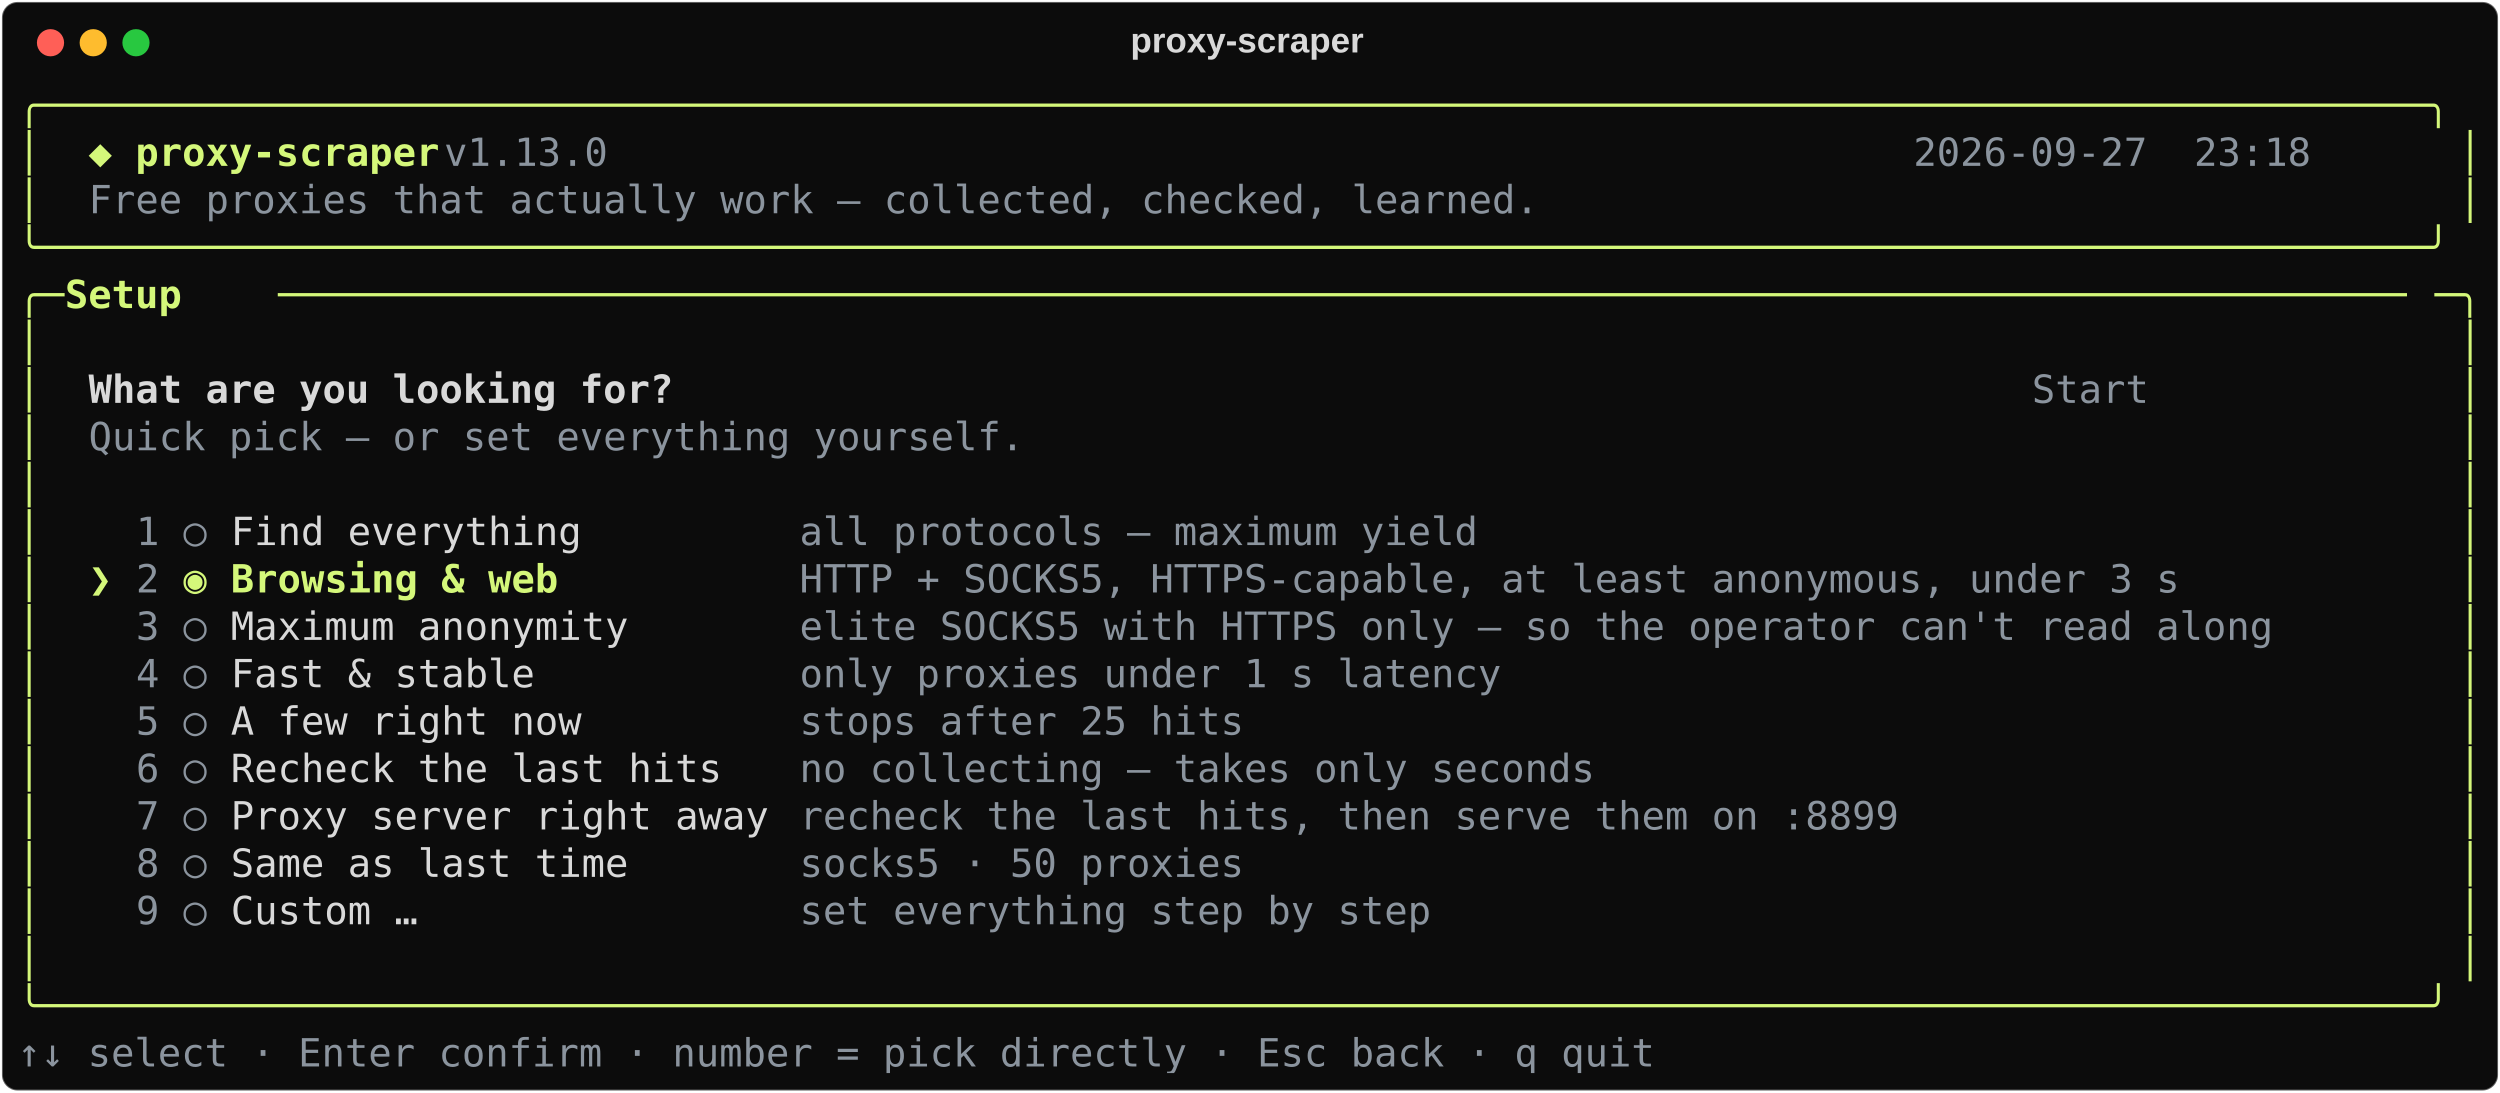
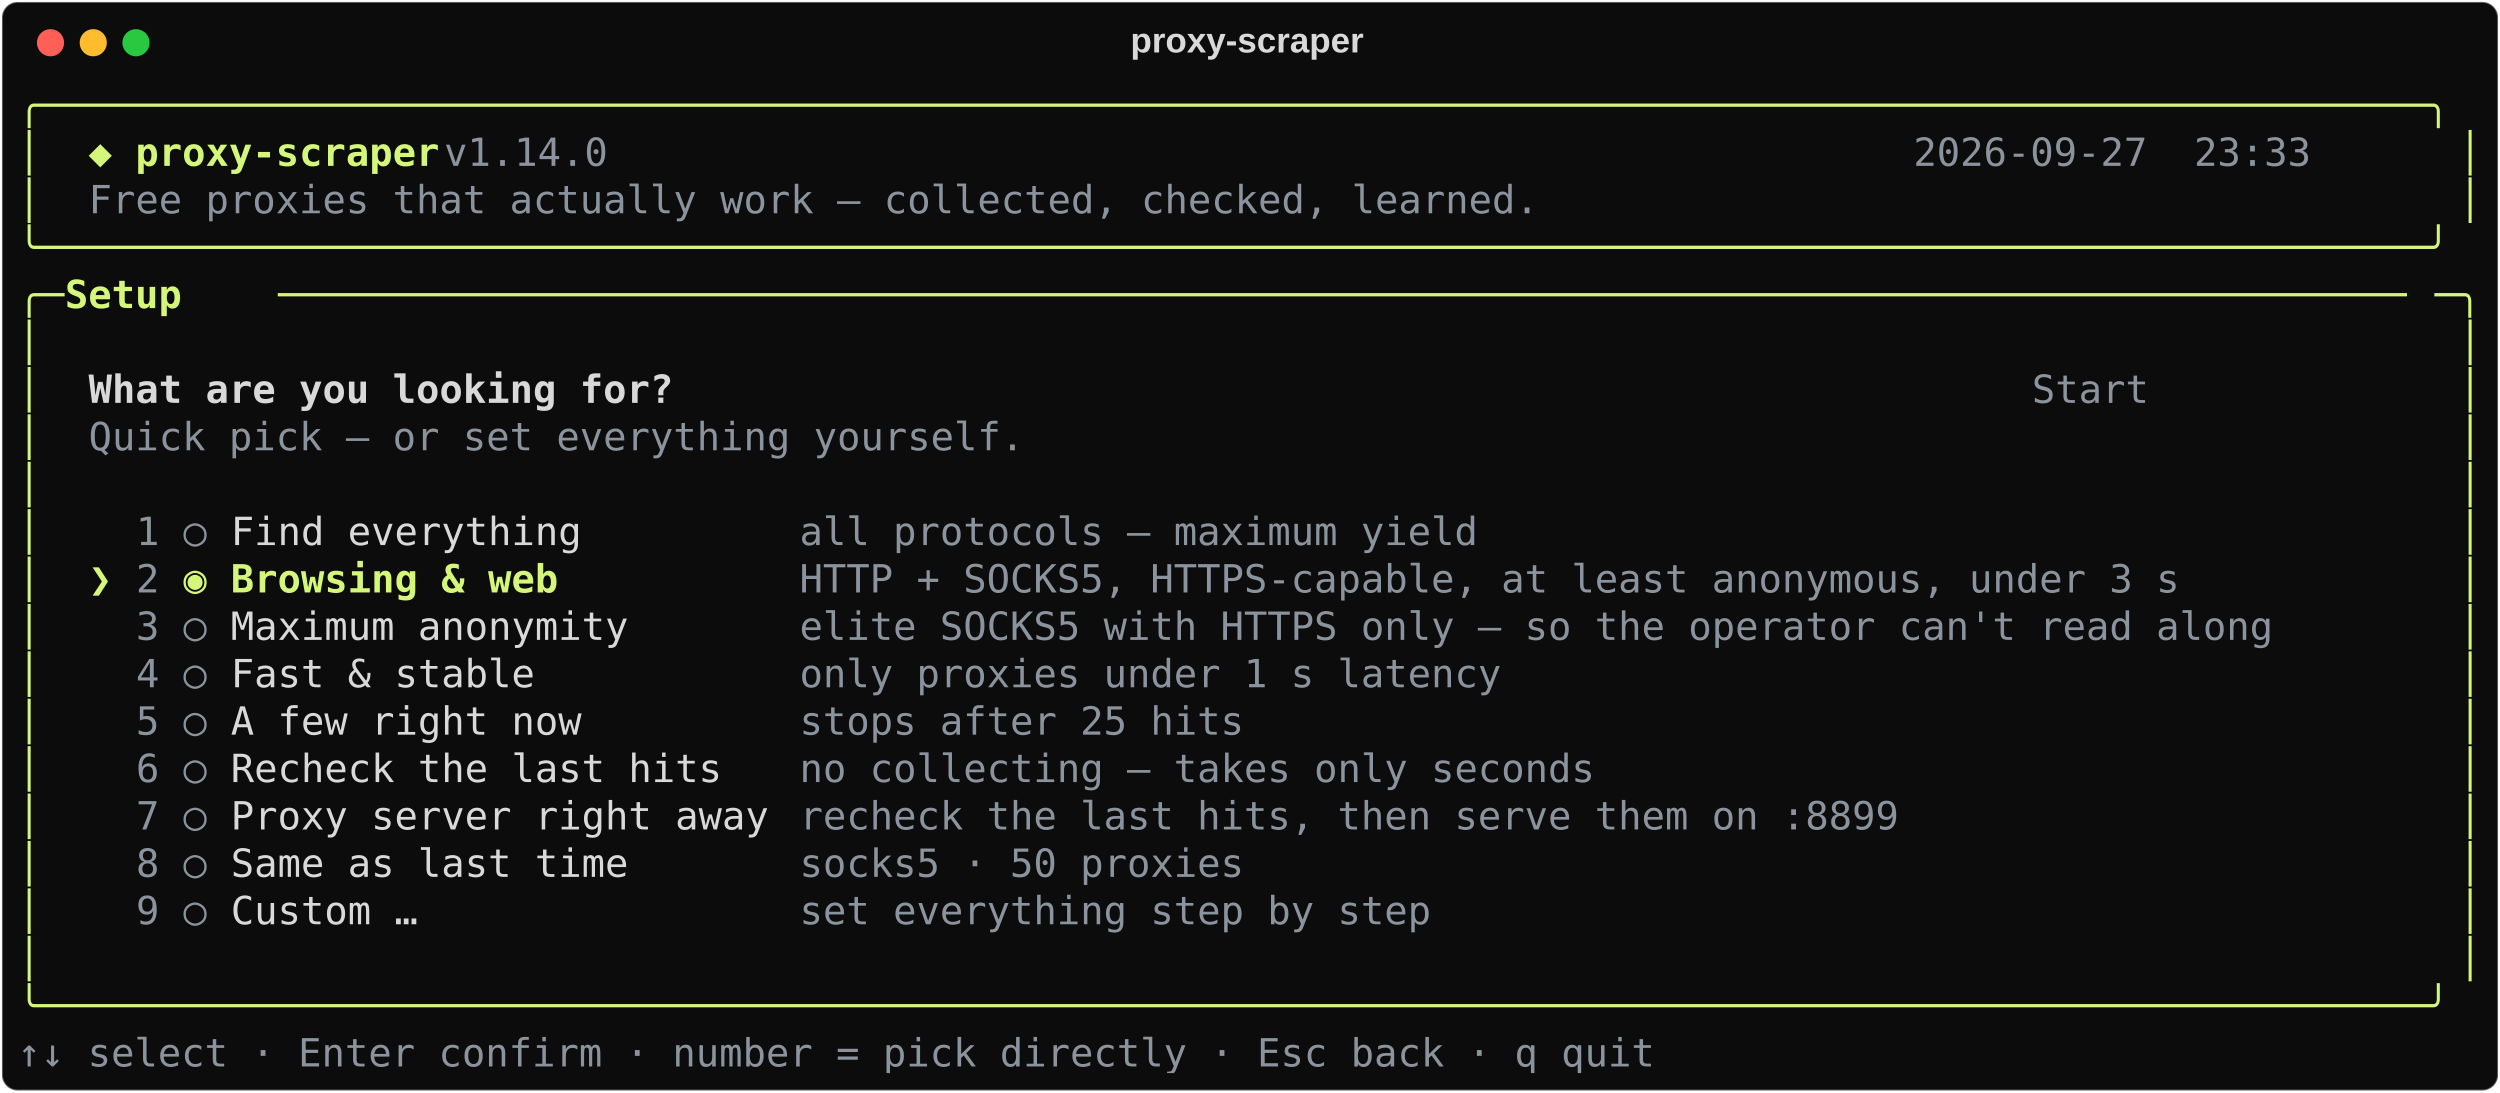
<svg xmlns="http://www.w3.org/2000/svg" class="rich-terminal" viewBox="0 0 1287 562.4">
  <style>

    @font-face {
        font-family: "Fira Code";
        src: local("FiraCode-Regular"),
                url("https://cdnjs.cloudflare.com/ajax/libs/firacode/6.2.0/woff2/FiraCode-Regular.woff2") format("woff2"),
                url("https://cdnjs.cloudflare.com/ajax/libs/firacode/6.2.0/woff/FiraCode-Regular.woff") format("woff");
        font-style: normal;
        font-weight: 400;
    }
    @font-face {
        font-family: "Fira Code";
        src: local("FiraCode-Bold"),
                url("https://cdnjs.cloudflare.com/ajax/libs/firacode/6.2.0/woff2/FiraCode-Bold.woff2") format("woff2"),
                url("https://cdnjs.cloudflare.com/ajax/libs/firacode/6.2.0/woff/FiraCode-Bold.woff") format("woff");
        font-style: bold;
        font-weight: 700;
    }

-     .terminal-1496264799-matrix {
+     .terminal-4027920477-matrix {
        font-family: Fira Code, monospace;
        font-size: 20px;
        line-height: 24.4px;
        font-variant-east-asian: full-width;
    }

-     .terminal-1496264799-title {
+     .terminal-4027920477-title {
        font-size: 18px;
        font-weight: bold;
        font-family: arial;
    }

-     .terminal-1496264799-r1 { fill: #d4f77a }
- .terminal-1496264799-r2 { fill: #d9d9d9 }
- .terminal-1496264799-r3 { fill: #d4f77a;font-weight: bold }
- .terminal-1496264799-r4 { fill: #8b949e }
- .terminal-1496264799-r5 { fill: #d9d9d9;font-weight: bold }
+     .terminal-4027920477-r1 { fill: #d4f77a }
+ .terminal-4027920477-r2 { fill: #d9d9d9 }
+ .terminal-4027920477-r3 { fill: #d4f77a;font-weight: bold }
+ .terminal-4027920477-r4 { fill: #8b949e }
+ .terminal-4027920477-r5 { fill: #d9d9d9;font-weight: bold }
    </style>
  <defs>
-     <clipPath id="terminal-1496264799-clip-terminal">
+     <clipPath id="terminal-4027920477-clip-terminal">
      <rect x="0" y="0" width="1267.8" height="511.4" />
    </clipPath>
-     <clipPath id="terminal-1496264799-line-0">
+     <clipPath id="terminal-4027920477-line-0">
      <rect x="0" y="1.5" width="1268.8" height="24.65" />
    </clipPath>
-     <clipPath id="terminal-1496264799-line-1">
+     <clipPath id="terminal-4027920477-line-1">
      <rect x="0" y="25.9" width="1268.8" height="24.65" />
    </clipPath>
-     <clipPath id="terminal-1496264799-line-2">
+     <clipPath id="terminal-4027920477-line-2">
      <rect x="0" y="50.3" width="1268.8" height="24.65" />
    </clipPath>
-     <clipPath id="terminal-1496264799-line-3">
+     <clipPath id="terminal-4027920477-line-3">
      <rect x="0" y="74.7" width="1268.8" height="24.65" />
    </clipPath>
-     <clipPath id="terminal-1496264799-line-4">
+     <clipPath id="terminal-4027920477-line-4">
      <rect x="0" y="99.1" width="1268.8" height="24.65" />
    </clipPath>
-     <clipPath id="terminal-1496264799-line-5">
+     <clipPath id="terminal-4027920477-line-5">
      <rect x="0" y="123.5" width="1268.8" height="24.65" />
    </clipPath>
-     <clipPath id="terminal-1496264799-line-6">
+     <clipPath id="terminal-4027920477-line-6">
      <rect x="0" y="147.9" width="1268.8" height="24.65" />
    </clipPath>
-     <clipPath id="terminal-1496264799-line-7">
+     <clipPath id="terminal-4027920477-line-7">
      <rect x="0" y="172.3" width="1268.8" height="24.65" />
    </clipPath>
-     <clipPath id="terminal-1496264799-line-8">
+     <clipPath id="terminal-4027920477-line-8">
      <rect x="0" y="196.7" width="1268.8" height="24.65" />
    </clipPath>
-     <clipPath id="terminal-1496264799-line-9">
+     <clipPath id="terminal-4027920477-line-9">
      <rect x="0" y="221.1" width="1268.8" height="24.65" />
    </clipPath>
-     <clipPath id="terminal-1496264799-line-10">
+     <clipPath id="terminal-4027920477-line-10">
      <rect x="0" y="245.5" width="1268.8" height="24.65" />
    </clipPath>
-     <clipPath id="terminal-1496264799-line-11">
+     <clipPath id="terminal-4027920477-line-11">
      <rect x="0" y="269.9" width="1268.8" height="24.65" />
    </clipPath>
-     <clipPath id="terminal-1496264799-line-12">
+     <clipPath id="terminal-4027920477-line-12">
      <rect x="0" y="294.3" width="1268.8" height="24.65" />
    </clipPath>
-     <clipPath id="terminal-1496264799-line-13">
+     <clipPath id="terminal-4027920477-line-13">
      <rect x="0" y="318.7" width="1268.8" height="24.65" />
    </clipPath>
-     <clipPath id="terminal-1496264799-line-14">
+     <clipPath id="terminal-4027920477-line-14">
      <rect x="0" y="343.1" width="1268.8" height="24.65" />
    </clipPath>
-     <clipPath id="terminal-1496264799-line-15">
+     <clipPath id="terminal-4027920477-line-15">
      <rect x="0" y="367.5" width="1268.8" height="24.65" />
    </clipPath>
-     <clipPath id="terminal-1496264799-line-16">
+     <clipPath id="terminal-4027920477-line-16">
      <rect x="0" y="391.9" width="1268.8" height="24.65" />
    </clipPath>
-     <clipPath id="terminal-1496264799-line-17">
+     <clipPath id="terminal-4027920477-line-17">
      <rect x="0" y="416.3" width="1268.8" height="24.65" />
    </clipPath>
-     <clipPath id="terminal-1496264799-line-18">
+     <clipPath id="terminal-4027920477-line-18">
      <rect x="0" y="440.7" width="1268.8" height="24.65" />
    </clipPath>
-     <clipPath id="terminal-1496264799-line-19">
+     <clipPath id="terminal-4027920477-line-19">
      <rect x="0" y="465.1" width="1268.8" height="24.65" />
    </clipPath>
  </defs>
  <rect fill="#0c0c0c" stroke="rgba(255,255,255,0.35)" stroke-width="1" x="1" y="1" width="1285" height="560.4" rx="8" />
-   <text class="terminal-1496264799-title" fill="#d9d9d9" text-anchor="middle" x="642" y="27">proxy-scraper</text>
+   <text class="terminal-4027920477-title" fill="#d9d9d9" text-anchor="middle" x="642" y="27">proxy-scraper</text>
  <g transform="translate(26,22)">
    <circle cx="0" cy="0" r="7" fill="#ff5f57" />
    <circle cx="22" cy="0" r="7" fill="#febc2e" />
    <circle cx="44" cy="0" r="7" fill="#28c840" />
  </g>
-   <g transform="translate(9, 41)" clip-path="url(#terminal-1496264799-clip-terminal)">
-     <g class="terminal-1496264799-matrix">
-       <text class="terminal-1496264799-r1" x="0" y="20" textLength="1268.8" clip-path="url(#terminal-1496264799-line-0)">╭──────────────────────────────────────────────────────────────────────────────────────────────────────╮</text>
-       <text class="terminal-1496264799-r2" x="1268.8" y="20" textLength="12.2" clip-path="url(#terminal-1496264799-line-0)">
- </text>
-       <text class="terminal-1496264799-r1" x="0" y="44.4" textLength="12.2" clip-path="url(#terminal-1496264799-line-1)">│</text>
-       <text class="terminal-1496264799-r3" x="36.6" y="44.4" textLength="183" clip-path="url(#terminal-1496264799-line-1)">◆ proxy-scraper</text>
-       <text class="terminal-1496264799-r4" x="219.6" y="44.4" textLength="109.8" clip-path="url(#terminal-1496264799-line-1)">  v1.13.0</text>
-       <text class="terminal-1496264799-r4" x="976" y="44.4" textLength="256.2" clip-path="url(#terminal-1496264799-line-1)">    2026-09-27  23:18</text>
-       <text class="terminal-1496264799-r1" x="1256.6" y="44.4" textLength="12.2" clip-path="url(#terminal-1496264799-line-1)">│</text>
-       <text class="terminal-1496264799-r2" x="1268.8" y="44.4" textLength="12.2" clip-path="url(#terminal-1496264799-line-1)">
- </text>
-       <text class="terminal-1496264799-r1" x="0" y="68.8" textLength="12.2" clip-path="url(#terminal-1496264799-line-2)">│</text>
-       <text class="terminal-1496264799-r4" x="36.6" y="68.8" textLength="939.4" clip-path="url(#terminal-1496264799-line-2)">Free proxies that actually work – collected, checked, learned.               </text>
-       <text class="terminal-1496264799-r1" x="1256.6" y="68.8" textLength="12.2" clip-path="url(#terminal-1496264799-line-2)">│</text>
-       <text class="terminal-1496264799-r2" x="1268.8" y="68.8" textLength="12.2" clip-path="url(#terminal-1496264799-line-2)">
- </text>
-       <text class="terminal-1496264799-r1" x="0" y="93.2" textLength="1268.8" clip-path="url(#terminal-1496264799-line-3)">╰──────────────────────────────────────────────────────────────────────────────────────────────────────╯</text>
-       <text class="terminal-1496264799-r2" x="1268.8" y="93.2" textLength="12.2" clip-path="url(#terminal-1496264799-line-3)">
- </text>
-       <text class="terminal-1496264799-r1" x="0" y="117.6" textLength="24.4" clip-path="url(#terminal-1496264799-line-4)">╭─</text>
-       <text class="terminal-1496264799-r3" x="24.4" y="117.6" textLength="109.8" clip-path="url(#terminal-1496264799-line-4)">  Setup  </text>
-       <text class="terminal-1496264799-r1" x="134.2" y="117.6" textLength="1110.2" clip-path="url(#terminal-1496264799-line-4)">───────────────────────────────────────────────────────────────────────────────────────────</text>
-       <text class="terminal-1496264799-r1" x="1244.4" y="117.6" textLength="24.4" clip-path="url(#terminal-1496264799-line-4)">─╮</text>
-       <text class="terminal-1496264799-r2" x="1268.8" y="117.6" textLength="12.2" clip-path="url(#terminal-1496264799-line-4)">
- </text>
-       <text class="terminal-1496264799-r1" x="0" y="142" textLength="12.2" clip-path="url(#terminal-1496264799-line-5)">│</text>
-       <text class="terminal-1496264799-r1" x="1256.6" y="142" textLength="12.2" clip-path="url(#terminal-1496264799-line-5)">│</text>
-       <text class="terminal-1496264799-r2" x="1268.8" y="142" textLength="12.2" clip-path="url(#terminal-1496264799-line-5)">
- </text>
-       <text class="terminal-1496264799-r1" x="0" y="166.4" textLength="12.2" clip-path="url(#terminal-1496264799-line-6)">│</text>
-       <text class="terminal-1496264799-r5" x="36.6" y="166.4" textLength="1000.4" clip-path="url(#terminal-1496264799-line-6)">What are you looking for?                                                         </text>
-       <text class="terminal-1496264799-r4" x="1037" y="166.4" textLength="195.2" clip-path="url(#terminal-1496264799-line-6)">           Start</text>
-       <text class="terminal-1496264799-r1" x="1256.6" y="166.4" textLength="12.2" clip-path="url(#terminal-1496264799-line-6)">│</text>
-       <text class="terminal-1496264799-r2" x="1268.8" y="166.4" textLength="12.2" clip-path="url(#terminal-1496264799-line-6)">
- </text>
-       <text class="terminal-1496264799-r1" x="0" y="190.8" textLength="12.2" clip-path="url(#terminal-1496264799-line-7)">│</text>
-       <text class="terminal-1496264799-r4" x="36.6" y="190.8" textLength="488" clip-path="url(#terminal-1496264799-line-7)">Quick pick – or set everything yourself.</text>
-       <text class="terminal-1496264799-r1" x="1256.6" y="190.8" textLength="12.2" clip-path="url(#terminal-1496264799-line-7)">│</text>
-       <text class="terminal-1496264799-r2" x="1268.8" y="190.8" textLength="12.2" clip-path="url(#terminal-1496264799-line-7)">
- </text>
-       <text class="terminal-1496264799-r1" x="0" y="215.2" textLength="12.2" clip-path="url(#terminal-1496264799-line-8)">│</text>
-       <text class="terminal-1496264799-r1" x="1256.6" y="215.2" textLength="12.2" clip-path="url(#terminal-1496264799-line-8)">│</text>
-       <text class="terminal-1496264799-r2" x="1268.8" y="215.2" textLength="12.2" clip-path="url(#terminal-1496264799-line-8)">
- </text>
-       <text class="terminal-1496264799-r1" x="0" y="239.6" textLength="12.2" clip-path="url(#terminal-1496264799-line-9)">│</text>
-       <text class="terminal-1496264799-r4" x="61" y="239.6" textLength="12.2" clip-path="url(#terminal-1496264799-line-9)">1</text>
-       <text class="terminal-1496264799-r4" x="85.4" y="239.6" textLength="12.2" clip-path="url(#terminal-1496264799-line-9)">○</text>
-       <text class="terminal-1496264799-r2" x="109.8" y="239.6" textLength="280.6" clip-path="url(#terminal-1496264799-line-9)">Find everything        </text>
-       <text class="terminal-1496264799-r4" x="402.6" y="239.6" textLength="829.6" clip-path="url(#terminal-1496264799-line-9)">all protocols – maximum yield                                       </text>
-       <text class="terminal-1496264799-r1" x="1256.6" y="239.6" textLength="12.2" clip-path="url(#terminal-1496264799-line-9)">│</text>
-       <text class="terminal-1496264799-r2" x="1268.8" y="239.6" textLength="12.2" clip-path="url(#terminal-1496264799-line-9)">
- </text>
-       <text class="terminal-1496264799-r1" x="0" y="264" textLength="12.2" clip-path="url(#terminal-1496264799-line-10)">│</text>
-       <text class="terminal-1496264799-r3" x="36.6" y="264" textLength="12.2" clip-path="url(#terminal-1496264799-line-10)">❯</text>
-       <text class="terminal-1496264799-r4" x="61" y="264" textLength="12.2" clip-path="url(#terminal-1496264799-line-10)">2</text>
-       <text class="terminal-1496264799-r3" x="85.4" y="264" textLength="12.2" clip-path="url(#terminal-1496264799-line-10)">◉</text>
-       <text class="terminal-1496264799-r3" x="109.8" y="264" textLength="280.6" clip-path="url(#terminal-1496264799-line-10)">Browsing &amp; web         </text>
-       <text class="terminal-1496264799-r4" x="402.6" y="264" textLength="829.6" clip-path="url(#terminal-1496264799-line-10)">HTTP + SOCKS5, HTTPS-capable, at least anonymous, under 3 s         </text>
-       <text class="terminal-1496264799-r1" x="1256.6" y="264" textLength="12.2" clip-path="url(#terminal-1496264799-line-10)">│</text>
-       <text class="terminal-1496264799-r2" x="1268.8" y="264" textLength="12.2" clip-path="url(#terminal-1496264799-line-10)">
- </text>
-       <text class="terminal-1496264799-r1" x="0" y="288.4" textLength="12.2" clip-path="url(#terminal-1496264799-line-11)">│</text>
-       <text class="terminal-1496264799-r4" x="61" y="288.4" textLength="12.2" clip-path="url(#terminal-1496264799-line-11)">3</text>
-       <text class="terminal-1496264799-r4" x="85.4" y="288.4" textLength="12.2" clip-path="url(#terminal-1496264799-line-11)">○</text>
-       <text class="terminal-1496264799-r2" x="109.8" y="288.4" textLength="280.6" clip-path="url(#terminal-1496264799-line-11)">Maximum anonymity      </text>
-       <text class="terminal-1496264799-r4" x="402.6" y="288.4" textLength="829.6" clip-path="url(#terminal-1496264799-line-11)">elite SOCKS5 with HTTPS only – so the operator can't read along     </text>
-       <text class="terminal-1496264799-r1" x="1256.6" y="288.4" textLength="12.2" clip-path="url(#terminal-1496264799-line-11)">│</text>
-       <text class="terminal-1496264799-r2" x="1268.8" y="288.4" textLength="12.2" clip-path="url(#terminal-1496264799-line-11)">
- </text>
-       <text class="terminal-1496264799-r1" x="0" y="312.8" textLength="12.2" clip-path="url(#terminal-1496264799-line-12)">│</text>
-       <text class="terminal-1496264799-r4" x="61" y="312.8" textLength="12.2" clip-path="url(#terminal-1496264799-line-12)">4</text>
-       <text class="terminal-1496264799-r4" x="85.4" y="312.8" textLength="12.2" clip-path="url(#terminal-1496264799-line-12)">○</text>
-       <text class="terminal-1496264799-r2" x="109.8" y="312.8" textLength="280.6" clip-path="url(#terminal-1496264799-line-12)">Fast &amp; stable          </text>
-       <text class="terminal-1496264799-r4" x="402.6" y="312.8" textLength="829.6" clip-path="url(#terminal-1496264799-line-12)">only proxies under 1 s latency                                      </text>
-       <text class="terminal-1496264799-r1" x="1256.6" y="312.8" textLength="12.2" clip-path="url(#terminal-1496264799-line-12)">│</text>
-       <text class="terminal-1496264799-r2" x="1268.8" y="312.8" textLength="12.2" clip-path="url(#terminal-1496264799-line-12)">
- </text>
-       <text class="terminal-1496264799-r1" x="0" y="337.2" textLength="12.2" clip-path="url(#terminal-1496264799-line-13)">│</text>
-       <text class="terminal-1496264799-r4" x="61" y="337.2" textLength="12.2" clip-path="url(#terminal-1496264799-line-13)">5</text>
-       <text class="terminal-1496264799-r4" x="85.4" y="337.2" textLength="12.2" clip-path="url(#terminal-1496264799-line-13)">○</text>
-       <text class="terminal-1496264799-r2" x="109.8" y="337.2" textLength="280.6" clip-path="url(#terminal-1496264799-line-13)">A few right now        </text>
-       <text class="terminal-1496264799-r4" x="402.6" y="337.2" textLength="829.6" clip-path="url(#terminal-1496264799-line-13)">stops after 25 hits                                                 </text>
-       <text class="terminal-1496264799-r1" x="1256.6" y="337.2" textLength="12.2" clip-path="url(#terminal-1496264799-line-13)">│</text>
-       <text class="terminal-1496264799-r2" x="1268.8" y="337.2" textLength="12.2" clip-path="url(#terminal-1496264799-line-13)">
- </text>
-       <text class="terminal-1496264799-r1" x="0" y="361.6" textLength="12.2" clip-path="url(#terminal-1496264799-line-14)">│</text>
-       <text class="terminal-1496264799-r4" x="61" y="361.6" textLength="12.2" clip-path="url(#terminal-1496264799-line-14)">6</text>
-       <text class="terminal-1496264799-r4" x="85.4" y="361.6" textLength="12.2" clip-path="url(#terminal-1496264799-line-14)">○</text>
-       <text class="terminal-1496264799-r2" x="109.8" y="361.6" textLength="280.6" clip-path="url(#terminal-1496264799-line-14)">Recheck the last hits  </text>
-       <text class="terminal-1496264799-r4" x="402.6" y="361.6" textLength="829.6" clip-path="url(#terminal-1496264799-line-14)">no collecting – takes only seconds                                  </text>
-       <text class="terminal-1496264799-r1" x="1256.6" y="361.6" textLength="12.2" clip-path="url(#terminal-1496264799-line-14)">│</text>
-       <text class="terminal-1496264799-r2" x="1268.8" y="361.6" textLength="12.2" clip-path="url(#terminal-1496264799-line-14)">
- </text>
-       <text class="terminal-1496264799-r1" x="0" y="386" textLength="12.2" clip-path="url(#terminal-1496264799-line-15)">│</text>
-       <text class="terminal-1496264799-r4" x="61" y="386" textLength="12.2" clip-path="url(#terminal-1496264799-line-15)">7</text>
-       <text class="terminal-1496264799-r4" x="85.4" y="386" textLength="12.2" clip-path="url(#terminal-1496264799-line-15)">○</text>
-       <text class="terminal-1496264799-r2" x="109.8" y="386" textLength="280.6" clip-path="url(#terminal-1496264799-line-15)">Proxy server right away</text>
-       <text class="terminal-1496264799-r4" x="402.6" y="386" textLength="829.6" clip-path="url(#terminal-1496264799-line-15)">recheck the last hits, then serve them on :8899                     </text>
-       <text class="terminal-1496264799-r1" x="1256.6" y="386" textLength="12.2" clip-path="url(#terminal-1496264799-line-15)">│</text>
-       <text class="terminal-1496264799-r2" x="1268.8" y="386" textLength="12.2" clip-path="url(#terminal-1496264799-line-15)">
- </text>
-       <text class="terminal-1496264799-r1" x="0" y="410.4" textLength="12.2" clip-path="url(#terminal-1496264799-line-16)">│</text>
-       <text class="terminal-1496264799-r4" x="61" y="410.4" textLength="12.2" clip-path="url(#terminal-1496264799-line-16)">8</text>
-       <text class="terminal-1496264799-r4" x="85.4" y="410.4" textLength="12.2" clip-path="url(#terminal-1496264799-line-16)">○</text>
-       <text class="terminal-1496264799-r2" x="109.8" y="410.4" textLength="280.6" clip-path="url(#terminal-1496264799-line-16)">Same as last time      </text>
-       <text class="terminal-1496264799-r4" x="402.6" y="410.4" textLength="829.6" clip-path="url(#terminal-1496264799-line-16)">socks5 · 50 proxies                                                 </text>
-       <text class="terminal-1496264799-r1" x="1256.6" y="410.4" textLength="12.2" clip-path="url(#terminal-1496264799-line-16)">│</text>
-       <text class="terminal-1496264799-r2" x="1268.8" y="410.4" textLength="12.2" clip-path="url(#terminal-1496264799-line-16)">
- </text>
-       <text class="terminal-1496264799-r1" x="0" y="434.8" textLength="12.2" clip-path="url(#terminal-1496264799-line-17)">│</text>
-       <text class="terminal-1496264799-r4" x="61" y="434.8" textLength="12.2" clip-path="url(#terminal-1496264799-line-17)">9</text>
-       <text class="terminal-1496264799-r4" x="85.4" y="434.8" textLength="12.2" clip-path="url(#terminal-1496264799-line-17)">○</text>
-       <text class="terminal-1496264799-r2" x="109.8" y="434.8" textLength="280.6" clip-path="url(#terminal-1496264799-line-17)">Custom …               </text>
-       <text class="terminal-1496264799-r4" x="402.6" y="434.8" textLength="829.6" clip-path="url(#terminal-1496264799-line-17)">set everything step by step                                         </text>
-       <text class="terminal-1496264799-r1" x="1256.6" y="434.8" textLength="12.2" clip-path="url(#terminal-1496264799-line-17)">│</text>
-       <text class="terminal-1496264799-r2" x="1268.8" y="434.8" textLength="12.2" clip-path="url(#terminal-1496264799-line-17)">
- </text>
-       <text class="terminal-1496264799-r1" x="0" y="459.2" textLength="12.2" clip-path="url(#terminal-1496264799-line-18)">│</text>
-       <text class="terminal-1496264799-r1" x="1256.6" y="459.2" textLength="12.2" clip-path="url(#terminal-1496264799-line-18)">│</text>
-       <text class="terminal-1496264799-r2" x="1268.8" y="459.2" textLength="12.2" clip-path="url(#terminal-1496264799-line-18)">
- </text>
-       <text class="terminal-1496264799-r1" x="0" y="483.6" textLength="1268.8" clip-path="url(#terminal-1496264799-line-19)">╰──────────────────────────────────────────────────────────────────────────────────────────────────────╯</text>
-       <text class="terminal-1496264799-r2" x="1268.8" y="483.6" textLength="12.2" clip-path="url(#terminal-1496264799-line-19)">
- </text>
-       <text class="terminal-1496264799-r4" x="0" y="508" textLength="878.4" clip-path="url(#terminal-1496264799-line-20)">  ↑↓ select · Enter confirm · number = pick directly · Esc back · q quit</text>
-       <text class="terminal-1496264799-r2" x="1268.8" y="508" textLength="12.2" clip-path="url(#terminal-1496264799-line-20)">
+   <g transform="translate(9, 41)" clip-path="url(#terminal-4027920477-clip-terminal)">
+     <g class="terminal-4027920477-matrix">
+       <text class="terminal-4027920477-r1" x="0" y="20" textLength="1268.8" clip-path="url(#terminal-4027920477-line-0)">╭──────────────────────────────────────────────────────────────────────────────────────────────────────╮</text>
+       <text class="terminal-4027920477-r2" x="1268.8" y="20" textLength="12.2" clip-path="url(#terminal-4027920477-line-0)">
+ </text>
+       <text class="terminal-4027920477-r1" x="0" y="44.4" textLength="12.2" clip-path="url(#terminal-4027920477-line-1)">│</text>
+       <text class="terminal-4027920477-r3" x="36.6" y="44.4" textLength="183" clip-path="url(#terminal-4027920477-line-1)">◆ proxy-scraper</text>
+       <text class="terminal-4027920477-r4" x="219.6" y="44.4" textLength="109.8" clip-path="url(#terminal-4027920477-line-1)">  v1.14.0</text>
+       <text class="terminal-4027920477-r4" x="976" y="44.4" textLength="256.2" clip-path="url(#terminal-4027920477-line-1)">    2026-09-27  23:33</text>
+       <text class="terminal-4027920477-r1" x="1256.6" y="44.4" textLength="12.2" clip-path="url(#terminal-4027920477-line-1)">│</text>
+       <text class="terminal-4027920477-r2" x="1268.8" y="44.4" textLength="12.2" clip-path="url(#terminal-4027920477-line-1)">
+ </text>
+       <text class="terminal-4027920477-r1" x="0" y="68.8" textLength="12.2" clip-path="url(#terminal-4027920477-line-2)">│</text>
+       <text class="terminal-4027920477-r4" x="36.6" y="68.8" textLength="939.4" clip-path="url(#terminal-4027920477-line-2)">Free proxies that actually work – collected, checked, learned.               </text>
+       <text class="terminal-4027920477-r1" x="1256.6" y="68.8" textLength="12.2" clip-path="url(#terminal-4027920477-line-2)">│</text>
+       <text class="terminal-4027920477-r2" x="1268.8" y="68.8" textLength="12.2" clip-path="url(#terminal-4027920477-line-2)">
+ </text>
+       <text class="terminal-4027920477-r1" x="0" y="93.2" textLength="1268.8" clip-path="url(#terminal-4027920477-line-3)">╰──────────────────────────────────────────────────────────────────────────────────────────────────────╯</text>
+       <text class="terminal-4027920477-r2" x="1268.8" y="93.2" textLength="12.2" clip-path="url(#terminal-4027920477-line-3)">
+ </text>
+       <text class="terminal-4027920477-r1" x="0" y="117.6" textLength="24.4" clip-path="url(#terminal-4027920477-line-4)">╭─</text>
+       <text class="terminal-4027920477-r3" x="24.4" y="117.6" textLength="109.8" clip-path="url(#terminal-4027920477-line-4)">  Setup  </text>
+       <text class="terminal-4027920477-r1" x="134.2" y="117.6" textLength="1110.2" clip-path="url(#terminal-4027920477-line-4)">───────────────────────────────────────────────────────────────────────────────────────────</text>
+       <text class="terminal-4027920477-r1" x="1244.4" y="117.6" textLength="24.4" clip-path="url(#terminal-4027920477-line-4)">─╮</text>
+       <text class="terminal-4027920477-r2" x="1268.8" y="117.6" textLength="12.2" clip-path="url(#terminal-4027920477-line-4)">
+ </text>
+       <text class="terminal-4027920477-r1" x="0" y="142" textLength="12.2" clip-path="url(#terminal-4027920477-line-5)">│</text>
+       <text class="terminal-4027920477-r1" x="1256.6" y="142" textLength="12.2" clip-path="url(#terminal-4027920477-line-5)">│</text>
+       <text class="terminal-4027920477-r2" x="1268.8" y="142" textLength="12.2" clip-path="url(#terminal-4027920477-line-5)">
+ </text>
+       <text class="terminal-4027920477-r1" x="0" y="166.4" textLength="12.2" clip-path="url(#terminal-4027920477-line-6)">│</text>
+       <text class="terminal-4027920477-r5" x="36.6" y="166.4" textLength="1000.4" clip-path="url(#terminal-4027920477-line-6)">What are you looking for?                                                         </text>
+       <text class="terminal-4027920477-r4" x="1037" y="166.4" textLength="195.2" clip-path="url(#terminal-4027920477-line-6)">           Start</text>
+       <text class="terminal-4027920477-r1" x="1256.6" y="166.4" textLength="12.2" clip-path="url(#terminal-4027920477-line-6)">│</text>
+       <text class="terminal-4027920477-r2" x="1268.8" y="166.4" textLength="12.2" clip-path="url(#terminal-4027920477-line-6)">
+ </text>
+       <text class="terminal-4027920477-r1" x="0" y="190.8" textLength="12.2" clip-path="url(#terminal-4027920477-line-7)">│</text>
+       <text class="terminal-4027920477-r4" x="36.6" y="190.8" textLength="488" clip-path="url(#terminal-4027920477-line-7)">Quick pick – or set everything yourself.</text>
+       <text class="terminal-4027920477-r1" x="1256.6" y="190.8" textLength="12.2" clip-path="url(#terminal-4027920477-line-7)">│</text>
+       <text class="terminal-4027920477-r2" x="1268.8" y="190.8" textLength="12.2" clip-path="url(#terminal-4027920477-line-7)">
+ </text>
+       <text class="terminal-4027920477-r1" x="0" y="215.2" textLength="12.2" clip-path="url(#terminal-4027920477-line-8)">│</text>
+       <text class="terminal-4027920477-r1" x="1256.6" y="215.2" textLength="12.2" clip-path="url(#terminal-4027920477-line-8)">│</text>
+       <text class="terminal-4027920477-r2" x="1268.8" y="215.2" textLength="12.2" clip-path="url(#terminal-4027920477-line-8)">
+ </text>
+       <text class="terminal-4027920477-r1" x="0" y="239.6" textLength="12.2" clip-path="url(#terminal-4027920477-line-9)">│</text>
+       <text class="terminal-4027920477-r4" x="61" y="239.6" textLength="12.2" clip-path="url(#terminal-4027920477-line-9)">1</text>
+       <text class="terminal-4027920477-r4" x="85.4" y="239.6" textLength="12.2" clip-path="url(#terminal-4027920477-line-9)">○</text>
+       <text class="terminal-4027920477-r2" x="109.8" y="239.6" textLength="280.6" clip-path="url(#terminal-4027920477-line-9)">Find everything        </text>
+       <text class="terminal-4027920477-r4" x="402.6" y="239.6" textLength="829.6" clip-path="url(#terminal-4027920477-line-9)">all protocols – maximum yield                                       </text>
+       <text class="terminal-4027920477-r1" x="1256.6" y="239.6" textLength="12.2" clip-path="url(#terminal-4027920477-line-9)">│</text>
+       <text class="terminal-4027920477-r2" x="1268.8" y="239.6" textLength="12.2" clip-path="url(#terminal-4027920477-line-9)">
+ </text>
+       <text class="terminal-4027920477-r1" x="0" y="264" textLength="12.2" clip-path="url(#terminal-4027920477-line-10)">│</text>
+       <text class="terminal-4027920477-r3" x="36.6" y="264" textLength="12.2" clip-path="url(#terminal-4027920477-line-10)">❯</text>
+       <text class="terminal-4027920477-r4" x="61" y="264" textLength="12.2" clip-path="url(#terminal-4027920477-line-10)">2</text>
+       <text class="terminal-4027920477-r3" x="85.4" y="264" textLength="12.2" clip-path="url(#terminal-4027920477-line-10)">◉</text>
+       <text class="terminal-4027920477-r3" x="109.8" y="264" textLength="280.6" clip-path="url(#terminal-4027920477-line-10)">Browsing &amp; web         </text>
+       <text class="terminal-4027920477-r4" x="402.6" y="264" textLength="829.6" clip-path="url(#terminal-4027920477-line-10)">HTTP + SOCKS5, HTTPS-capable, at least anonymous, under 3 s         </text>
+       <text class="terminal-4027920477-r1" x="1256.6" y="264" textLength="12.2" clip-path="url(#terminal-4027920477-line-10)">│</text>
+       <text class="terminal-4027920477-r2" x="1268.8" y="264" textLength="12.2" clip-path="url(#terminal-4027920477-line-10)">
+ </text>
+       <text class="terminal-4027920477-r1" x="0" y="288.4" textLength="12.2" clip-path="url(#terminal-4027920477-line-11)">│</text>
+       <text class="terminal-4027920477-r4" x="61" y="288.4" textLength="12.2" clip-path="url(#terminal-4027920477-line-11)">3</text>
+       <text class="terminal-4027920477-r4" x="85.4" y="288.4" textLength="12.2" clip-path="url(#terminal-4027920477-line-11)">○</text>
+       <text class="terminal-4027920477-r2" x="109.8" y="288.4" textLength="280.6" clip-path="url(#terminal-4027920477-line-11)">Maximum anonymity      </text>
+       <text class="terminal-4027920477-r4" x="402.6" y="288.4" textLength="829.6" clip-path="url(#terminal-4027920477-line-11)">elite SOCKS5 with HTTPS only – so the operator can't read along     </text>
+       <text class="terminal-4027920477-r1" x="1256.6" y="288.4" textLength="12.2" clip-path="url(#terminal-4027920477-line-11)">│</text>
+       <text class="terminal-4027920477-r2" x="1268.8" y="288.4" textLength="12.2" clip-path="url(#terminal-4027920477-line-11)">
+ </text>
+       <text class="terminal-4027920477-r1" x="0" y="312.8" textLength="12.2" clip-path="url(#terminal-4027920477-line-12)">│</text>
+       <text class="terminal-4027920477-r4" x="61" y="312.8" textLength="12.2" clip-path="url(#terminal-4027920477-line-12)">4</text>
+       <text class="terminal-4027920477-r4" x="85.4" y="312.8" textLength="12.2" clip-path="url(#terminal-4027920477-line-12)">○</text>
+       <text class="terminal-4027920477-r2" x="109.8" y="312.8" textLength="280.6" clip-path="url(#terminal-4027920477-line-12)">Fast &amp; stable          </text>
+       <text class="terminal-4027920477-r4" x="402.6" y="312.8" textLength="829.6" clip-path="url(#terminal-4027920477-line-12)">only proxies under 1 s latency                                      </text>
+       <text class="terminal-4027920477-r1" x="1256.6" y="312.8" textLength="12.2" clip-path="url(#terminal-4027920477-line-12)">│</text>
+       <text class="terminal-4027920477-r2" x="1268.8" y="312.8" textLength="12.2" clip-path="url(#terminal-4027920477-line-12)">
+ </text>
+       <text class="terminal-4027920477-r1" x="0" y="337.2" textLength="12.2" clip-path="url(#terminal-4027920477-line-13)">│</text>
+       <text class="terminal-4027920477-r4" x="61" y="337.2" textLength="12.2" clip-path="url(#terminal-4027920477-line-13)">5</text>
+       <text class="terminal-4027920477-r4" x="85.4" y="337.2" textLength="12.2" clip-path="url(#terminal-4027920477-line-13)">○</text>
+       <text class="terminal-4027920477-r2" x="109.8" y="337.2" textLength="280.6" clip-path="url(#terminal-4027920477-line-13)">A few right now        </text>
+       <text class="terminal-4027920477-r4" x="402.6" y="337.2" textLength="829.6" clip-path="url(#terminal-4027920477-line-13)">stops after 25 hits                                                 </text>
+       <text class="terminal-4027920477-r1" x="1256.6" y="337.2" textLength="12.2" clip-path="url(#terminal-4027920477-line-13)">│</text>
+       <text class="terminal-4027920477-r2" x="1268.8" y="337.2" textLength="12.2" clip-path="url(#terminal-4027920477-line-13)">
+ </text>
+       <text class="terminal-4027920477-r1" x="0" y="361.6" textLength="12.2" clip-path="url(#terminal-4027920477-line-14)">│</text>
+       <text class="terminal-4027920477-r4" x="61" y="361.6" textLength="12.2" clip-path="url(#terminal-4027920477-line-14)">6</text>
+       <text class="terminal-4027920477-r4" x="85.4" y="361.6" textLength="12.2" clip-path="url(#terminal-4027920477-line-14)">○</text>
+       <text class="terminal-4027920477-r2" x="109.8" y="361.6" textLength="280.6" clip-path="url(#terminal-4027920477-line-14)">Recheck the last hits  </text>
+       <text class="terminal-4027920477-r4" x="402.6" y="361.6" textLength="829.6" clip-path="url(#terminal-4027920477-line-14)">no collecting – takes only seconds                                  </text>
+       <text class="terminal-4027920477-r1" x="1256.6" y="361.6" textLength="12.2" clip-path="url(#terminal-4027920477-line-14)">│</text>
+       <text class="terminal-4027920477-r2" x="1268.8" y="361.6" textLength="12.2" clip-path="url(#terminal-4027920477-line-14)">
+ </text>
+       <text class="terminal-4027920477-r1" x="0" y="386" textLength="12.2" clip-path="url(#terminal-4027920477-line-15)">│</text>
+       <text class="terminal-4027920477-r4" x="61" y="386" textLength="12.2" clip-path="url(#terminal-4027920477-line-15)">7</text>
+       <text class="terminal-4027920477-r4" x="85.4" y="386" textLength="12.2" clip-path="url(#terminal-4027920477-line-15)">○</text>
+       <text class="terminal-4027920477-r2" x="109.8" y="386" textLength="280.6" clip-path="url(#terminal-4027920477-line-15)">Proxy server right away</text>
+       <text class="terminal-4027920477-r4" x="402.6" y="386" textLength="829.6" clip-path="url(#terminal-4027920477-line-15)">recheck the last hits, then serve them on :8899                     </text>
+       <text class="terminal-4027920477-r1" x="1256.6" y="386" textLength="12.2" clip-path="url(#terminal-4027920477-line-15)">│</text>
+       <text class="terminal-4027920477-r2" x="1268.8" y="386" textLength="12.2" clip-path="url(#terminal-4027920477-line-15)">
+ </text>
+       <text class="terminal-4027920477-r1" x="0" y="410.4" textLength="12.2" clip-path="url(#terminal-4027920477-line-16)">│</text>
+       <text class="terminal-4027920477-r4" x="61" y="410.4" textLength="12.2" clip-path="url(#terminal-4027920477-line-16)">8</text>
+       <text class="terminal-4027920477-r4" x="85.4" y="410.4" textLength="12.2" clip-path="url(#terminal-4027920477-line-16)">○</text>
+       <text class="terminal-4027920477-r2" x="109.8" y="410.4" textLength="280.6" clip-path="url(#terminal-4027920477-line-16)">Same as last time      </text>
+       <text class="terminal-4027920477-r4" x="402.6" y="410.4" textLength="829.6" clip-path="url(#terminal-4027920477-line-16)">socks5 · 50 proxies                                                 </text>
+       <text class="terminal-4027920477-r1" x="1256.6" y="410.4" textLength="12.2" clip-path="url(#terminal-4027920477-line-16)">│</text>
+       <text class="terminal-4027920477-r2" x="1268.8" y="410.4" textLength="12.2" clip-path="url(#terminal-4027920477-line-16)">
+ </text>
+       <text class="terminal-4027920477-r1" x="0" y="434.8" textLength="12.2" clip-path="url(#terminal-4027920477-line-17)">│</text>
+       <text class="terminal-4027920477-r4" x="61" y="434.8" textLength="12.2" clip-path="url(#terminal-4027920477-line-17)">9</text>
+       <text class="terminal-4027920477-r4" x="85.4" y="434.8" textLength="12.2" clip-path="url(#terminal-4027920477-line-17)">○</text>
+       <text class="terminal-4027920477-r2" x="109.8" y="434.8" textLength="280.6" clip-path="url(#terminal-4027920477-line-17)">Custom …               </text>
+       <text class="terminal-4027920477-r4" x="402.6" y="434.8" textLength="829.6" clip-path="url(#terminal-4027920477-line-17)">set everything step by step                                         </text>
+       <text class="terminal-4027920477-r1" x="1256.6" y="434.8" textLength="12.2" clip-path="url(#terminal-4027920477-line-17)">│</text>
+       <text class="terminal-4027920477-r2" x="1268.8" y="434.8" textLength="12.2" clip-path="url(#terminal-4027920477-line-17)">
+ </text>
+       <text class="terminal-4027920477-r1" x="0" y="459.2" textLength="12.2" clip-path="url(#terminal-4027920477-line-18)">│</text>
+       <text class="terminal-4027920477-r1" x="1256.6" y="459.2" textLength="12.2" clip-path="url(#terminal-4027920477-line-18)">│</text>
+       <text class="terminal-4027920477-r2" x="1268.8" y="459.2" textLength="12.2" clip-path="url(#terminal-4027920477-line-18)">
+ </text>
+       <text class="terminal-4027920477-r1" x="0" y="483.6" textLength="1268.8" clip-path="url(#terminal-4027920477-line-19)">╰──────────────────────────────────────────────────────────────────────────────────────────────────────╯</text>
+       <text class="terminal-4027920477-r2" x="1268.8" y="483.6" textLength="12.2" clip-path="url(#terminal-4027920477-line-19)">
+ </text>
+       <text class="terminal-4027920477-r4" x="0" y="508" textLength="878.4" clip-path="url(#terminal-4027920477-line-20)">  ↑↓ select · Enter confirm · number = pick directly · Esc back · q quit</text>
+       <text class="terminal-4027920477-r2" x="1268.8" y="508" textLength="12.2" clip-path="url(#terminal-4027920477-line-20)">
</text>
    </g>
  </g>
</svg>
